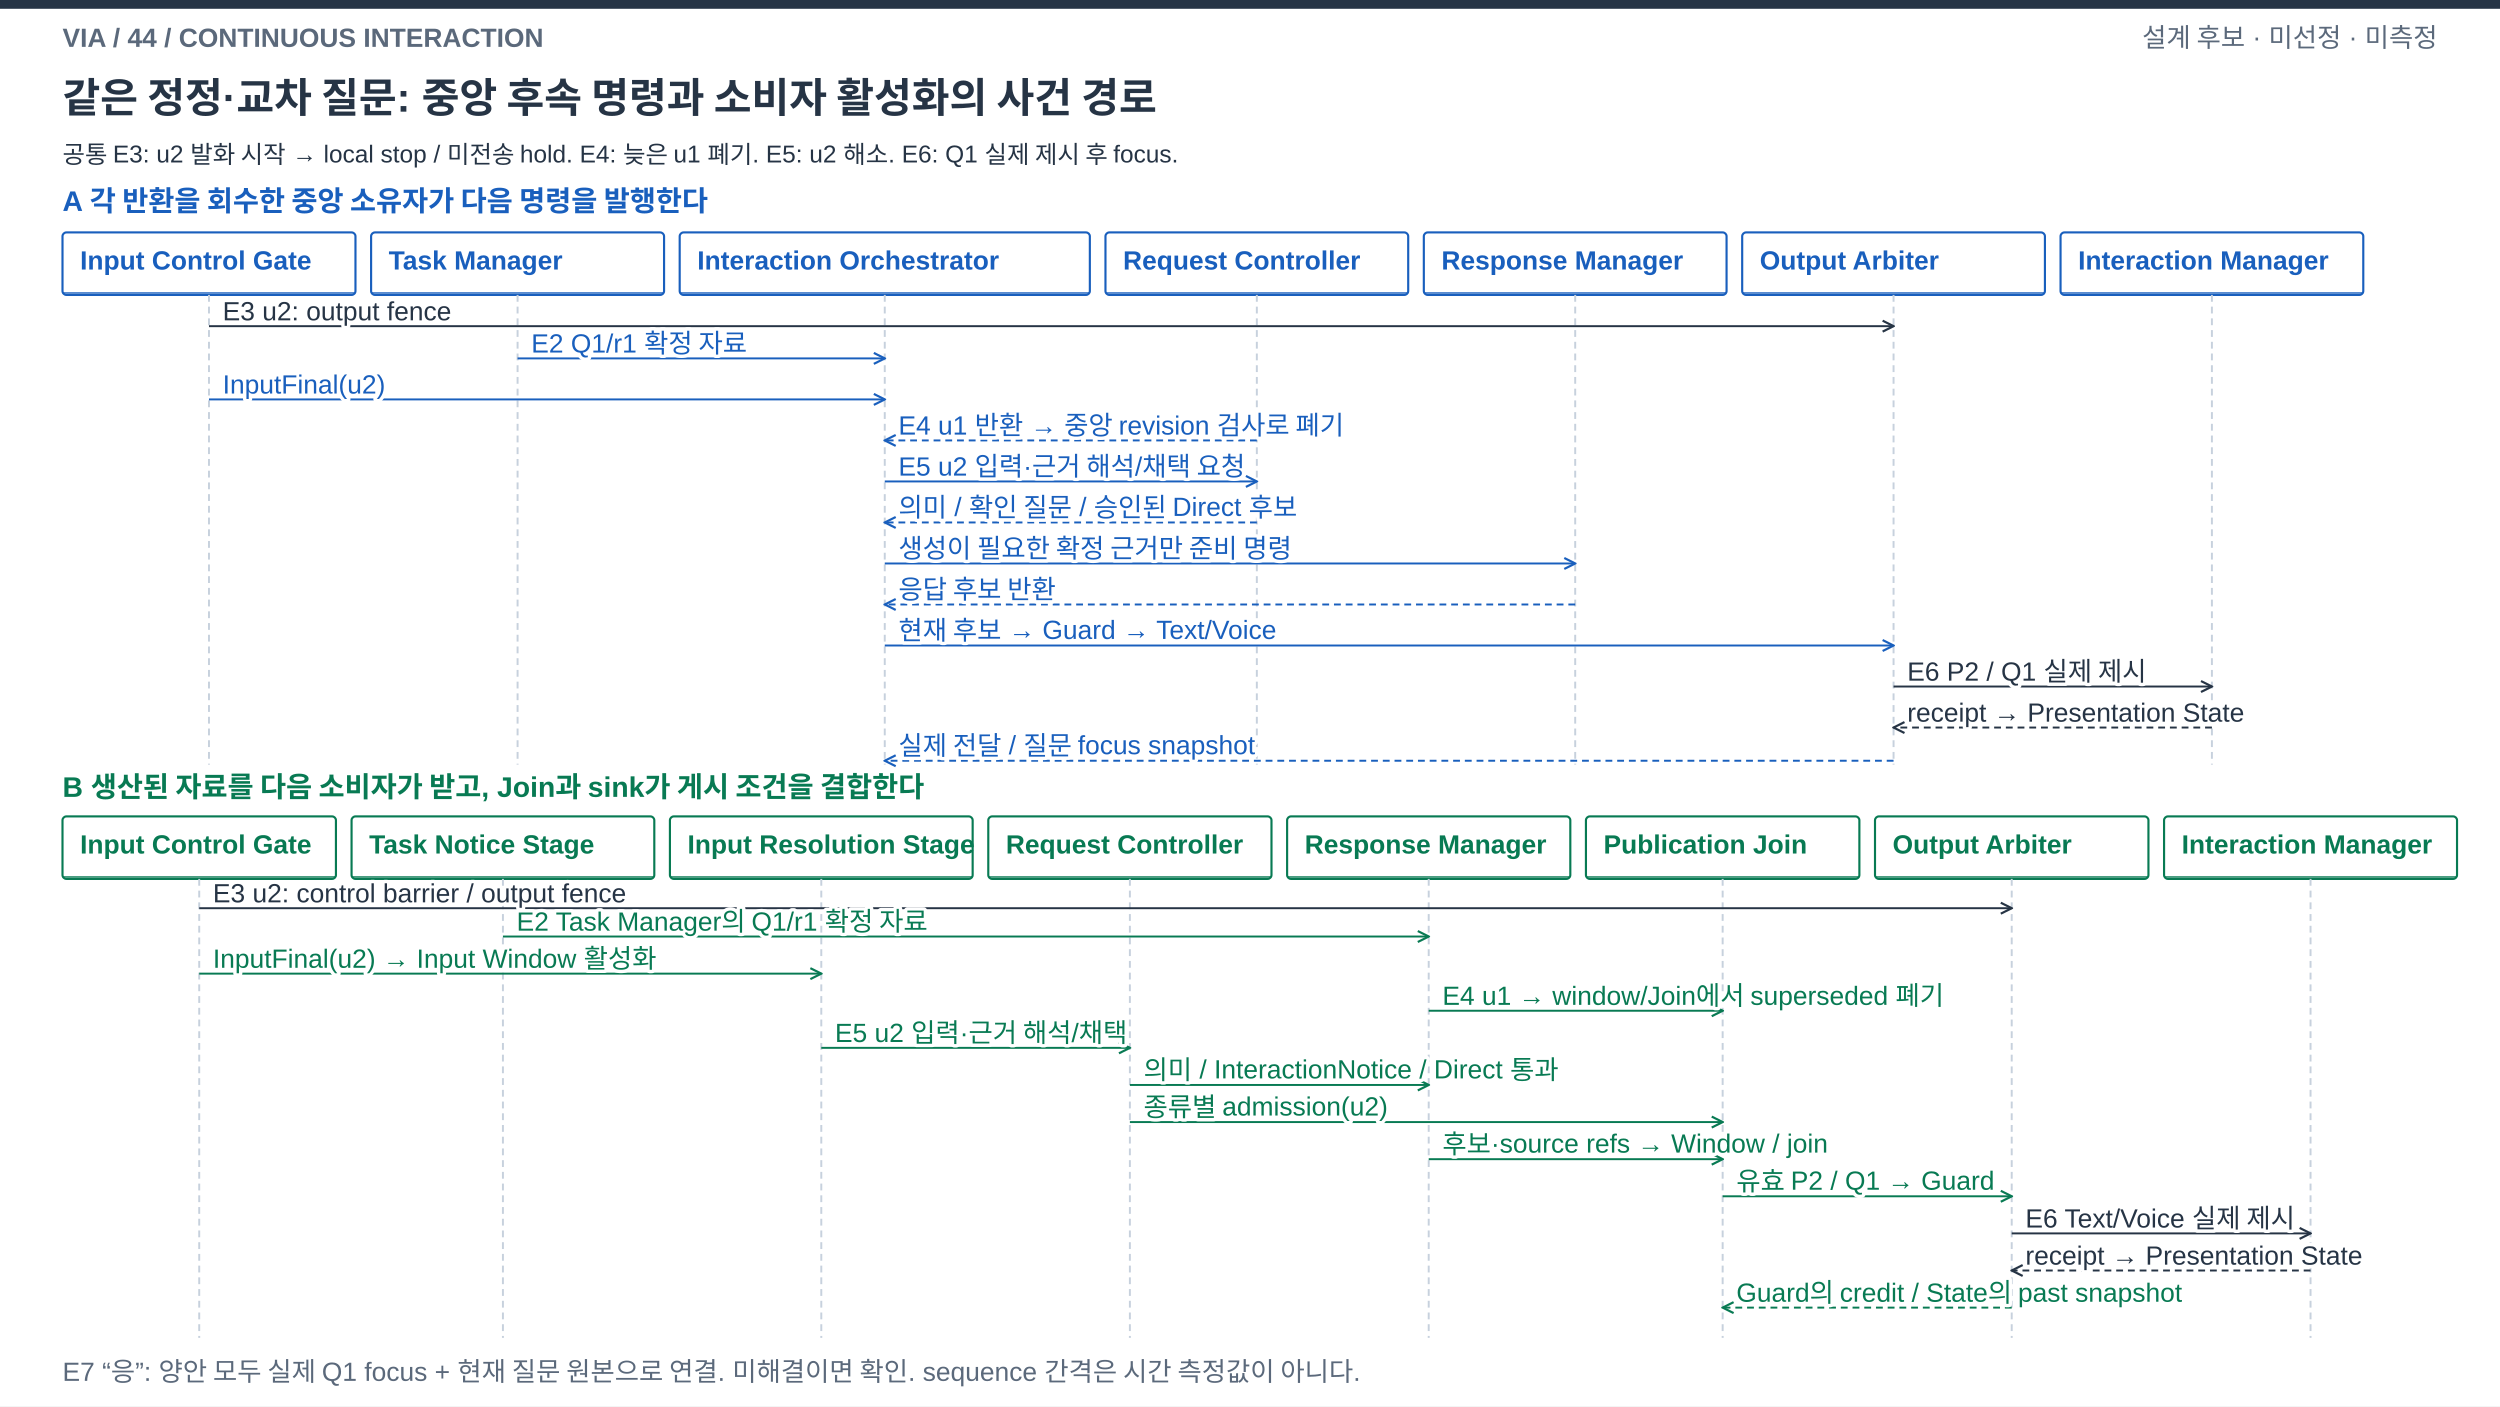
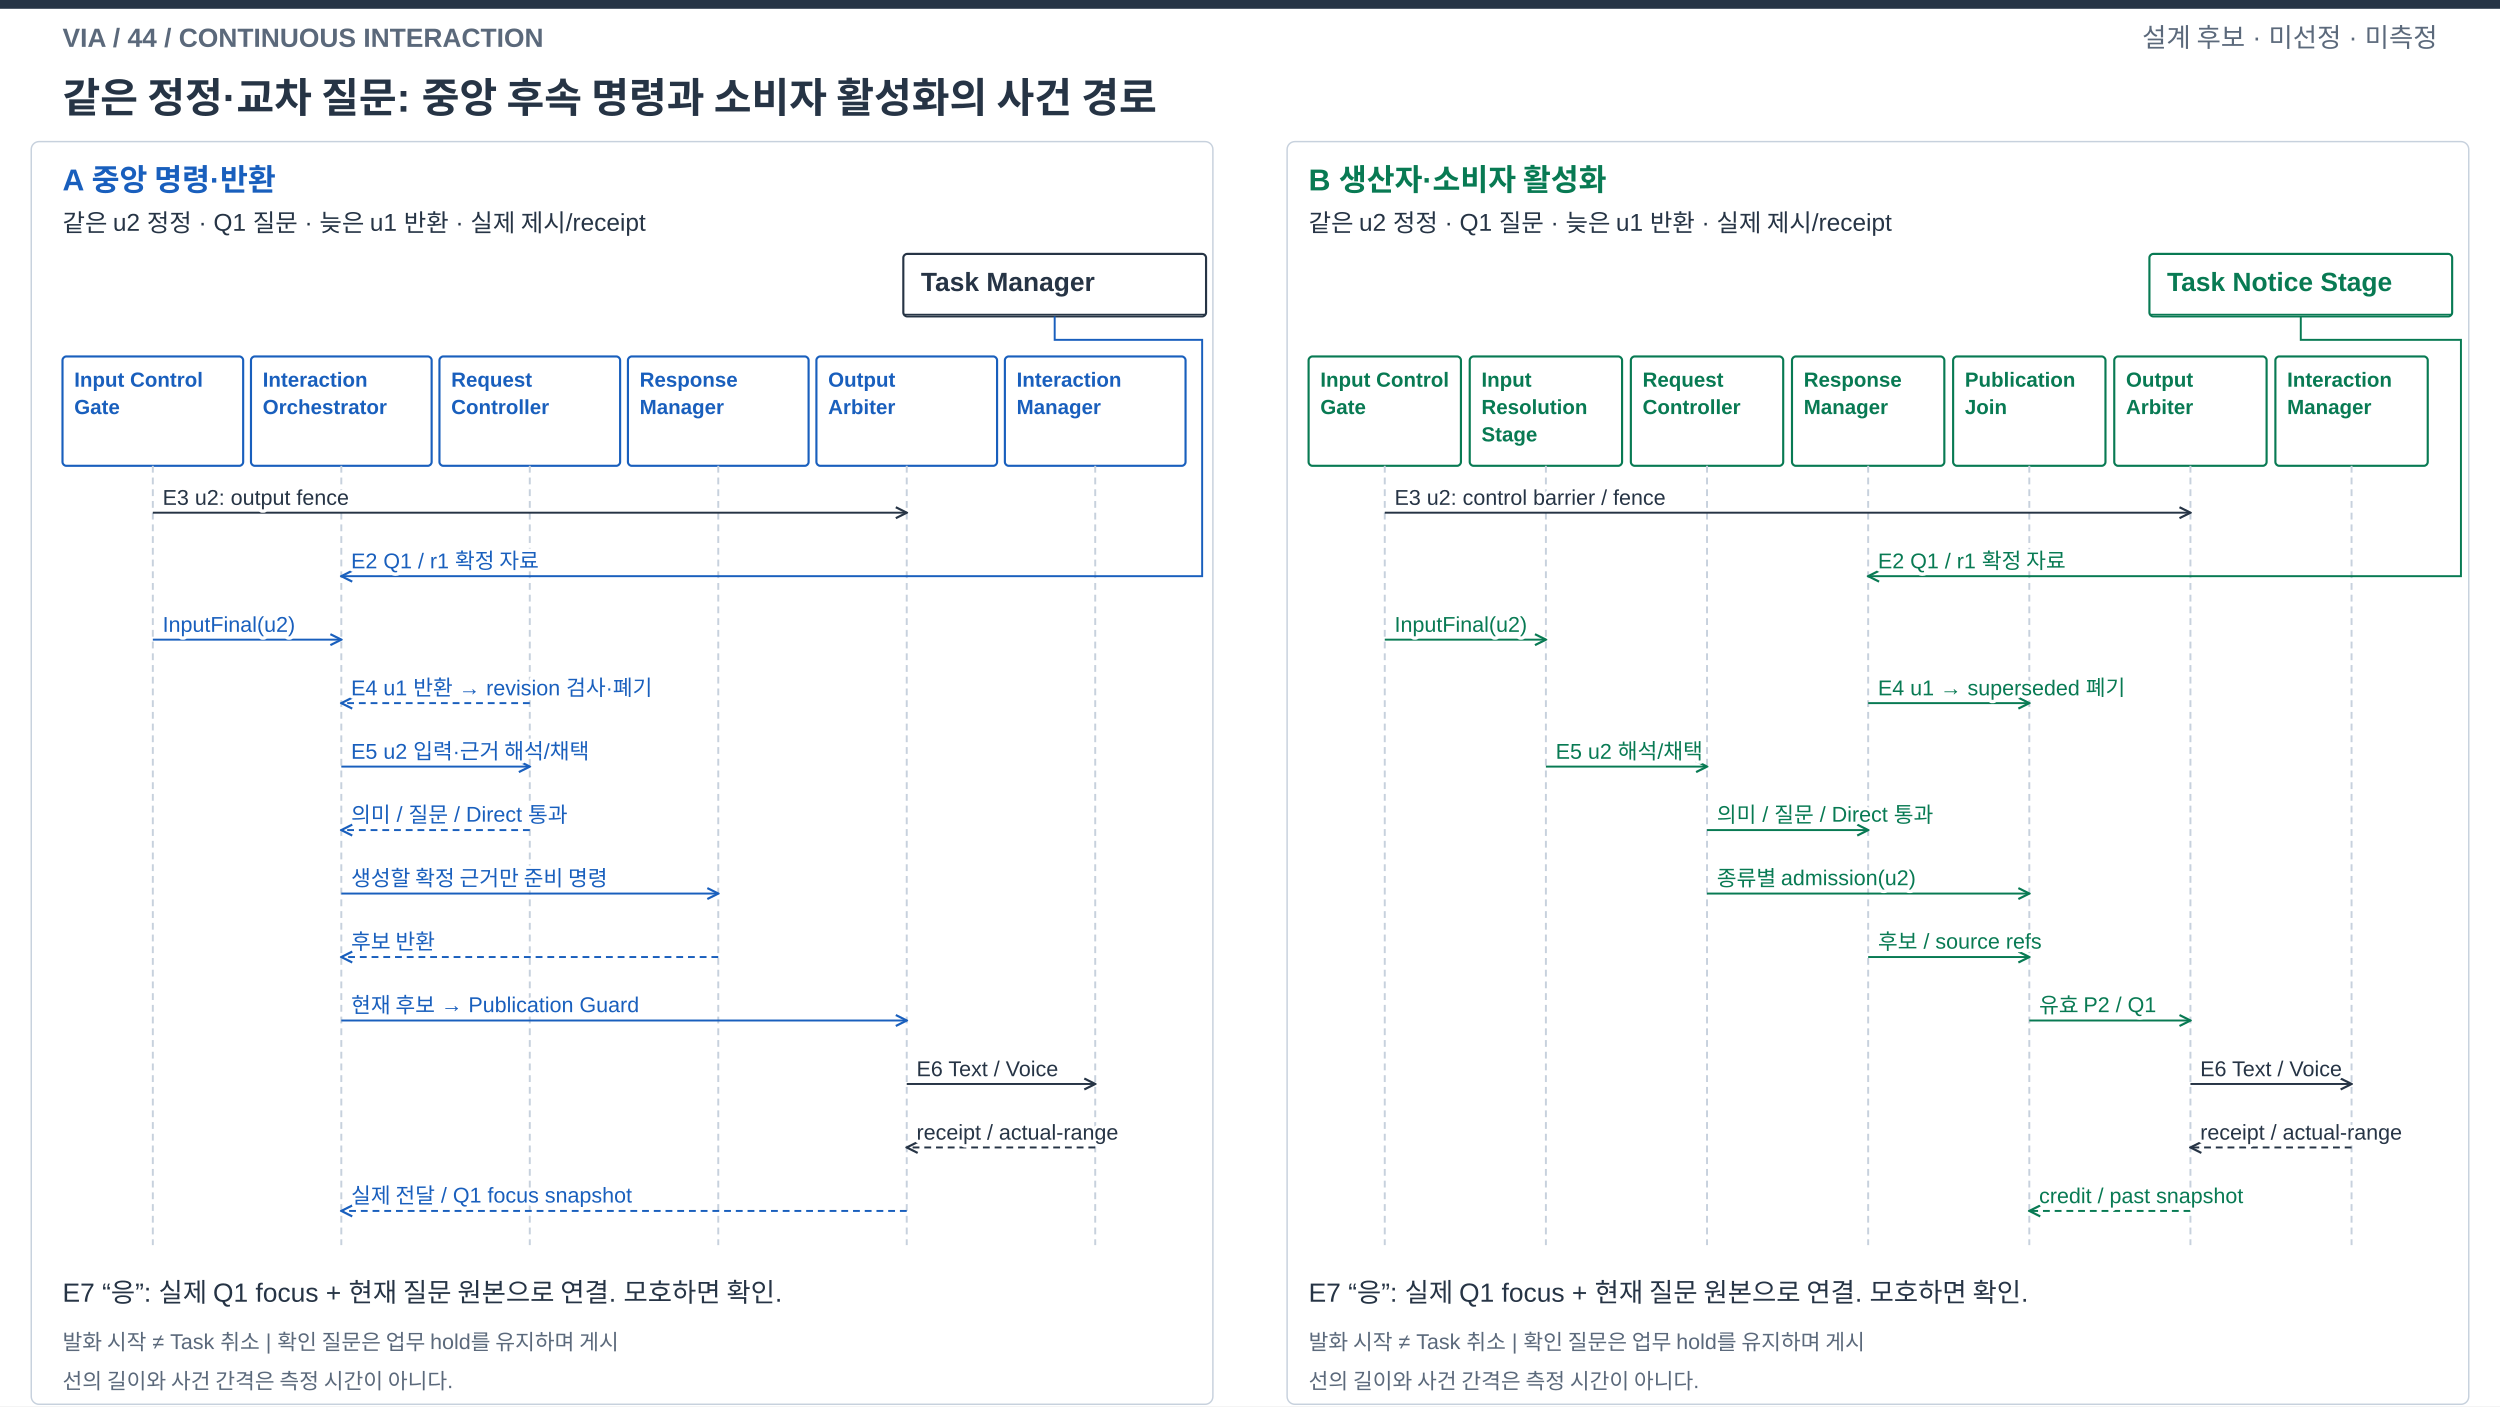
<svg xmlns="http://www.w3.org/2000/svg" width="2560" height="1440" viewBox="0 0 2560 1440" role="img" aria-labelledby="title">
  <defs>
    <marker id="a263445" viewBox="0 0 10 10" refX="9" refY="5" markerWidth="7" markerHeight="7" orient="auto-start-reverse">
      <path d="M1 1L9 5L1 9" fill="none" stroke="#263445" stroke-width="1.6" />
    </marker>
    <marker id="a195FBD" viewBox="0 0 10 10" refX="9" refY="5" markerWidth="7" markerHeight="7" orient="auto-start-reverse">
      <path d="M1 1L9 5L1 9" fill="none" stroke="#195FBD" stroke-width="1.6" />
    </marker>
    <marker id="a087A53" viewBox="0 0 10 10" refX="9" refY="5" markerWidth="7" markerHeight="7" orient="auto-start-reverse">
      <path d="M1 1L9 5L1 9" fill="none" stroke="#087A53" stroke-width="1.6" />
    </marker>
  </defs>
  <rect width="2560" height="1440" fill="white" />
  <g font-family="Arial, Apple SD Gothic Neo, Malgun Gothic, sans-serif">
    <rect id="e1" x="0" y="0" width="2560" height="9" rx="0" fill="#263445" stroke="none" stroke-width="1.5" />
-     <g id="seqAgate" data-component="true">
-       <rect x="64" y="238" width="300" height="64" rx="4" fill="white" stroke="#195FBD" stroke-width="2.2" />
-       <path d="M64 300H364" stroke="#195FBD" stroke-width="1.4" />
-       <text x="82" y="276.0" text-anchor="start" font-size="27" font-weight="700" fill="#195FBD">Input Control Gate</text>
-     </g>
-     <g id="seqAtask" data-component="true">
-       <rect x="380" y="238" width="300" height="64" rx="4" fill="white" stroke="#195FBD" stroke-width="2.2" />
-       <path d="M380 300H680" stroke="#195FBD" stroke-width="1.4" />
-       <text x="398" y="276.0" text-anchor="start" font-size="27" font-weight="700" fill="#195FBD">Task Manager</text>
-     </g>
-     <g id="seqAhub" data-component="true">
-       <rect x="696" y="238" width="420" height="64" rx="4" fill="white" stroke="#195FBD" stroke-width="2.2" />
-       <path d="M696 300H1116" stroke="#195FBD" stroke-width="1.4" />
-       <text x="714" y="276.0" text-anchor="start" font-size="27" font-weight="700" fill="#195FBD">Interaction Orchestrator</text>
-     </g>
-     <g id="seqArc" data-component="true">
-       <rect x="1132" y="238" width="310" height="64" rx="4" fill="white" stroke="#195FBD" stroke-width="2.2" />
-       <path d="M1132 300H1442" stroke="#195FBD" stroke-width="1.4" />
-       <text x="1150" y="276.0" text-anchor="start" font-size="27" font-weight="700" fill="#195FBD">Request Controller</text>
-     </g>
-     <g id="seqArm" data-component="true">
-       <rect x="1458" y="238" width="310" height="64" rx="4" fill="white" stroke="#195FBD" stroke-width="2.2" />
-       <path d="M1458 300H1768" stroke="#195FBD" stroke-width="1.4" />
-       <text x="1476" y="276.0" text-anchor="start" font-size="27" font-weight="700" fill="#195FBD">Response Manager</text>
-     </g>
-     <g id="seqAarb" data-component="true">
-       <rect x="1784" y="238" width="310" height="64" rx="4" fill="white" stroke="#195FBD" stroke-width="2.2" />
-       <path d="M1784 300H2094" stroke="#195FBD" stroke-width="1.4" />
-       <text x="1802" y="276.0" text-anchor="start" font-size="27" font-weight="700" fill="#195FBD">Output Arbiter</text>
-     </g>
-     <g id="seqAio" data-component="true">
-       <rect x="2110" y="238" width="310" height="64" rx="4" fill="white" stroke="#195FBD" stroke-width="2.2" />
-       <path d="M2110 300H2420" stroke="#195FBD" stroke-width="1.4" />
-       <text x="2128" y="276.0" text-anchor="start" font-size="27" font-weight="700" fill="#195FBD">Interaction Manager</text>
-     </g>
-     <g id="seqBgate" data-component="true">
-       <rect x="64" y="836" width="280" height="64" rx="4" fill="white" stroke="#087A53" stroke-width="2.2" />
-       <path d="M64 898H344" stroke="#087A53" stroke-width="1.4" />
-       <text x="82" y="874.0" text-anchor="start" font-size="27" font-weight="700" fill="#087A53">Input Control Gate</text>
-     </g>
-     <g id="seqBnotice" data-component="true">
-       <rect x="360" y="836" width="310" height="64" rx="4" fill="white" stroke="#087A53" stroke-width="2.2" />
-       <path d="M360 898H670" stroke="#087A53" stroke-width="1.4" />
-       <text x="378" y="874.0" text-anchor="start" font-size="27" font-weight="700" fill="#087A53">Task Notice Stage</text>
-     </g>
-     <g id="seqBinput" data-component="true">
-       <rect x="686" y="836" width="310" height="64" rx="4" fill="white" stroke="#087A53" stroke-width="2.2" />
-       <path d="M686 898H996" stroke="#087A53" stroke-width="1.4" />
-       <text x="704" y="874.0" text-anchor="start" font-size="27" font-weight="700" fill="#087A53">Input Resolution Stage</text>
-     </g>
-     <g id="seqBrc" data-component="true">
-       <rect x="1012" y="836" width="290" height="64" rx="4" fill="white" stroke="#087A53" stroke-width="2.2" />
-       <path d="M1012 898H1302" stroke="#087A53" stroke-width="1.4" />
-       <text x="1030" y="874.0" text-anchor="start" font-size="27" font-weight="700" fill="#087A53">Request Controller</text>
-     </g>
-     <g id="seqBrm" data-component="true">
-       <rect x="1318" y="836" width="290" height="64" rx="4" fill="white" stroke="#087A53" stroke-width="2.2" />
-       <path d="M1318 898H1608" stroke="#087A53" stroke-width="1.4" />
-       <text x="1336" y="874.0" text-anchor="start" font-size="27" font-weight="700" fill="#087A53">Response Manager</text>
-     </g>
-     <g id="seqBjoin" data-component="true">
-       <rect x="1624" y="836" width="280" height="64" rx="4" fill="white" stroke="#087A53" stroke-width="2.2" />
-       <path d="M1624 898H1904" stroke="#087A53" stroke-width="1.4" />
-       <text x="1642" y="874.0" text-anchor="start" font-size="27" font-weight="700" fill="#087A53">Publication Join</text>
-     </g>
-     <g id="seqBarb" data-component="true">
-       <rect x="1920" y="836" width="280" height="64" rx="4" fill="white" stroke="#087A53" stroke-width="2.2" />
-       <path d="M1920 898H2200" stroke="#087A53" stroke-width="1.4" />
-       <text x="1938" y="874.0" text-anchor="start" font-size="27" font-weight="700" fill="#087A53">Output Arbiter</text>
-     </g>
-     <g id="seqBio" data-component="true">
-       <rect x="2216" y="836" width="300" height="64" rx="4" fill="white" stroke="#087A53" stroke-width="2.2" />
-       <path d="M2216 898H2516" stroke="#087A53" stroke-width="1.4" />
-       <text x="2234" y="874.0" text-anchor="start" font-size="27" font-weight="700" fill="#087A53">Interaction Manager</text>
-     </g>
-     <polyline id="e8" points="214.0,302 214.0,783" fill="none" stroke="#C7D1DD" stroke-width="2" stroke-dasharray="7 5" />
-     <polyline id="e10" points="530.0,302 530.0,783" fill="none" stroke="#C7D1DD" stroke-width="2" stroke-dasharray="7 5" />
-     <polyline id="e12" points="906.0,302 906.0,783" fill="none" stroke="#C7D1DD" stroke-width="2" stroke-dasharray="7 5" />
-     <polyline id="e14" points="1287.0,302 1287.0,783" fill="none" stroke="#C7D1DD" stroke-width="2" stroke-dasharray="7 5" />
-     <polyline id="e16" points="1613.0,302 1613.0,783" fill="none" stroke="#C7D1DD" stroke-width="2" stroke-dasharray="7 5" />
-     <polyline id="e18" points="1939.0,302 1939.0,783" fill="none" stroke="#C7D1DD" stroke-width="2" stroke-dasharray="7 5" />
-     <polyline id="e20" points="2265.0,302 2265.0,783" fill="none" stroke="#C7D1DD" stroke-width="2" stroke-dasharray="7 5" />
-     <polyline id="e21" points="214.0,334 1939.0,334" fill="none" stroke="#263445" stroke-width="2" marker-end="url(#a263445)" />
-     <polyline id="e23" points="530.0,367 906.0,367" fill="none" stroke="#195FBD" stroke-width="2" marker-end="url(#a195FBD)" />
-     <polyline id="e25" points="214.0,409 906.0,409" fill="none" stroke="#195FBD" stroke-width="2" marker-end="url(#a195FBD)" />
-     <polyline id="e27" points="1287.0,451 906.0,451" fill="none" stroke="#195FBD" stroke-width="2" stroke-dasharray="7 5" marker-end="url(#a195FBD)" />
-     <polyline id="e29" points="906.0,493 1287.0,493" fill="none" stroke="#195FBD" stroke-width="2" marker-end="url(#a195FBD)" />
-     <polyline id="e31" points="1287.0,535 906.0,535" fill="none" stroke="#195FBD" stroke-width="2" stroke-dasharray="7 5" marker-end="url(#a195FBD)" />
-     <polyline id="e33" points="906.0,577 1613.0,577" fill="none" stroke="#195FBD" stroke-width="2" marker-end="url(#a195FBD)" />
-     <polyline id="e35" points="1613.0,619 906.0,619" fill="none" stroke="#195FBD" stroke-width="2" stroke-dasharray="7 5" marker-end="url(#a195FBD)" />
-     <polyline id="e37" points="906.0,661 1939.0,661" fill="none" stroke="#195FBD" stroke-width="2" marker-end="url(#a195FBD)" />
-     <polyline id="e39" points="1939.0,703 2265.0,703" fill="none" stroke="#263445" stroke-width="2" marker-end="url(#a263445)" />
-     <polyline id="e41" points="2265.0,745 1939.0,745" fill="none" stroke="#263445" stroke-width="2" stroke-dasharray="7 5" marker-end="url(#a263445)" />
-     <polyline id="e43" points="1939.0,779 906.0,779" fill="none" stroke="#195FBD" stroke-width="2" stroke-dasharray="7 5" marker-end="url(#a195FBD)" />
-     <polyline id="e47" points="204.0,900 204.0,1370" fill="none" stroke="#C7D1DD" stroke-width="2" stroke-dasharray="7 5" />
-     <polyline id="e49" points="515.0,900 515.0,1370" fill="none" stroke="#C7D1DD" stroke-width="2" stroke-dasharray="7 5" />
-     <polyline id="e51" points="841.0,900 841.0,1370" fill="none" stroke="#C7D1DD" stroke-width="2" stroke-dasharray="7 5" />
-     <polyline id="e53" points="1157.0,900 1157.0,1370" fill="none" stroke="#C7D1DD" stroke-width="2" stroke-dasharray="7 5" />
-     <polyline id="e55" points="1463.0,900 1463.0,1370" fill="none" stroke="#C7D1DD" stroke-width="2" stroke-dasharray="7 5" />
-     <polyline id="e57" points="1764.0,900 1764.0,1370" fill="none" stroke="#C7D1DD" stroke-width="2" stroke-dasharray="7 5" />
-     <polyline id="e59" points="2060.0,900 2060.0,1370" fill="none" stroke="#C7D1DD" stroke-width="2" stroke-dasharray="7 5" />
-     <polyline id="e61" points="2366.0,900 2366.0,1370" fill="none" stroke="#C7D1DD" stroke-width="2" stroke-dasharray="7 5" />
-     <polyline id="e62" points="204.0,930 2060.0,930" fill="none" stroke="#263445" stroke-width="2" marker-end="url(#a263445)" />
-     <polyline id="e64" points="515.0,959 1463.0,959" fill="none" stroke="#087A53" stroke-width="2" marker-end="url(#a087A53)" />
-     <polyline id="e66" points="204.0,997 841.0,997" fill="none" stroke="#087A53" stroke-width="2" marker-end="url(#a087A53)" />
-     <polyline id="e68" points="1463.0,1035 1764.0,1035" fill="none" stroke="#087A53" stroke-width="2" marker-end="url(#a087A53)" />
-     <polyline id="e70" points="841.0,1073 1157.0,1073" fill="none" stroke="#087A53" stroke-width="2" marker-end="url(#a087A53)" />
-     <polyline id="e72" points="1157.0,1111 1463.0,1111" fill="none" stroke="#087A53" stroke-width="2" marker-end="url(#a087A53)" />
-     <polyline id="e74" points="1157.0,1149 1764.0,1149" fill="none" stroke="#087A53" stroke-width="2" marker-end="url(#a087A53)" />
-     <polyline id="e76" points="1463.0,1187 1764.0,1187" fill="none" stroke="#087A53" stroke-width="2" marker-end="url(#a087A53)" />
-     <polyline id="e78" points="1764.0,1225 2060.0,1225" fill="none" stroke="#087A53" stroke-width="2" marker-end="url(#a087A53)" />
-     <polyline id="e80" points="2060.0,1263 2366.0,1263" fill="none" stroke="#263445" stroke-width="2" marker-end="url(#a263445)" />
-     <polyline id="e82" points="2366.0,1301 2060.0,1301" fill="none" stroke="#263445" stroke-width="2" stroke-dasharray="7 5" marker-end="url(#a263445)" />
-     <polyline id="e84" points="2060.0,1339 1764.0,1339" fill="none" stroke="#087A53" stroke-width="2" stroke-dasharray="7 5" marker-end="url(#a087A53)" />
+     <rect id="e5" x="32" y="145" width="1210" height="1293" rx="8" fill="white" stroke="#C7D1DD" stroke-width="1.5" />
+     <rect id="e8" x="1318" y="145" width="1210" height="1293" rx="8" fill="white" stroke="#C7D1DD" stroke-width="1.5" />
+     <g id="Aqsource" data-component="true">
+       <rect x="925" y="260" width="310" height="64" rx="4" fill="white" stroke="#263445" stroke-width="2.2" />
+       <path d="M925 322H1235" stroke="#263445" stroke-width="1.4" />
+       <text x="943" y="298.0" text-anchor="start" font-size="27" font-weight="700" fill="#263445">Task Manager</text>
+     </g>
+     <g id="Bqsource" data-component="true">
+       <rect x="2201" y="260" width="310" height="64" rx="4" fill="white" stroke="#087A53" stroke-width="2.2" />
+       <path d="M2201 322H2511" stroke="#087A53" stroke-width="1.4" />
+       <text x="2219" y="298.0" text-anchor="start" font-size="27" font-weight="700" fill="#087A53">Task Notice Stage</text>
+     </g>
+     <g id="Agate" data-component="true">
+       <rect x="64" y="365" width="185" height="112" rx="4" fill="white" stroke="#195FBD" stroke-width="2.2" />
+       <text x="76" y="396" font-size="21" font-weight="700" fill="#195FBD">Input Control</text>
+       <text x="76" y="424" font-size="21" font-weight="700" fill="#195FBD">Gate</text>
+     </g>
+     <g id="Ahub" data-component="true">
+       <rect x="257" y="365" width="185" height="112" rx="4" fill="white" stroke="#195FBD" stroke-width="2.2" />
+       <text x="269" y="396" font-size="21" font-weight="700" fill="#195FBD">Interaction</text>
+       <text x="269" y="424" font-size="21" font-weight="700" fill="#195FBD">Orchestrator</text>
+     </g>
+     <g id="Arc" data-component="true">
+       <rect x="450" y="365" width="185" height="112" rx="4" fill="white" stroke="#195FBD" stroke-width="2.2" />
+       <text x="462" y="396" font-size="21" font-weight="700" fill="#195FBD">Request</text>
+       <text x="462" y="424" font-size="21" font-weight="700" fill="#195FBD">Controller</text>
+     </g>
+     <g id="Arm" data-component="true">
+       <rect x="643" y="365" width="185" height="112" rx="4" fill="white" stroke="#195FBD" stroke-width="2.2" />
+       <text x="655" y="396" font-size="21" font-weight="700" fill="#195FBD">Response</text>
+       <text x="655" y="424" font-size="21" font-weight="700" fill="#195FBD">Manager</text>
+     </g>
+     <g id="Aarb" data-component="true">
+       <rect x="836" y="365" width="185" height="112" rx="4" fill="white" stroke="#195FBD" stroke-width="2.2" />
+       <text x="848" y="396" font-size="21" font-weight="700" fill="#195FBD">Output</text>
+       <text x="848" y="424" font-size="21" font-weight="700" fill="#195FBD">Arbiter</text>
+     </g>
+     <g id="Aio" data-component="true">
+       <rect x="1029" y="365" width="185" height="112" rx="4" fill="white" stroke="#195FBD" stroke-width="2.2" />
+       <text x="1041" y="396" font-size="21" font-weight="700" fill="#195FBD">Interaction</text>
+       <text x="1041" y="424" font-size="21" font-weight="700" fill="#195FBD">Manager</text>
+     </g>
+     <g id="Bgate" data-component="true">
+       <rect x="1340" y="365" width="156" height="112" rx="4" fill="white" stroke="#087A53" stroke-width="2.2" />
+       <text x="1352" y="396" font-size="21" font-weight="700" fill="#087A53">Input Control</text>
+       <text x="1352" y="424" font-size="21" font-weight="700" fill="#087A53">Gate</text>
+     </g>
+     <g id="Binput" data-component="true">
+       <rect x="1505" y="365" width="156" height="112" rx="4" fill="white" stroke="#087A53" stroke-width="2.2" />
+       <text x="1517" y="396" font-size="21" font-weight="700" fill="#087A53">Input</text>
+       <text x="1517" y="424" font-size="21" font-weight="700" fill="#087A53">Resolution</text>
+       <text x="1517" y="452" font-size="21" font-weight="700" fill="#087A53">Stage</text>
+     </g>
+     <g id="Brc" data-component="true">
+       <rect x="1670" y="365" width="156" height="112" rx="4" fill="white" stroke="#087A53" stroke-width="2.2" />
+       <text x="1682" y="396" font-size="21" font-weight="700" fill="#087A53">Request</text>
+       <text x="1682" y="424" font-size="21" font-weight="700" fill="#087A53">Controller</text>
+     </g>
+     <g id="Brm" data-component="true">
+       <rect x="1835" y="365" width="156" height="112" rx="4" fill="white" stroke="#087A53" stroke-width="2.2" />
+       <text x="1847" y="396" font-size="21" font-weight="700" fill="#087A53">Response</text>
+       <text x="1847" y="424" font-size="21" font-weight="700" fill="#087A53">Manager</text>
+     </g>
+     <g id="Bjoin" data-component="true">
+       <rect x="2000" y="365" width="156" height="112" rx="4" fill="white" stroke="#087A53" stroke-width="2.2" />
+       <text x="2012" y="396" font-size="21" font-weight="700" fill="#087A53">Publication</text>
+       <text x="2012" y="424" font-size="21" font-weight="700" fill="#087A53">Join</text>
+     </g>
+     <g id="Barb" data-component="true">
+       <rect x="2165" y="365" width="156" height="112" rx="4" fill="white" stroke="#087A53" stroke-width="2.2" />
+       <text x="2177" y="396" font-size="21" font-weight="700" fill="#087A53">Output</text>
+       <text x="2177" y="424" font-size="21" font-weight="700" fill="#087A53">Arbiter</text>
+     </g>
+     <g id="Bio" data-component="true">
+       <rect x="2330" y="365" width="156" height="112" rx="4" fill="white" stroke="#087A53" stroke-width="2.2" />
+       <text x="2342" y="396" font-size="21" font-weight="700" fill="#087A53">Interaction</text>
+       <text x="2342" y="424" font-size="21" font-weight="700" fill="#087A53">Manager</text>
+     </g>
+     <polyline id="e14" points="156.5,477 156.5,1275" fill="none" stroke="#C7D1DD" stroke-width="2" stroke-dasharray="7 5" />
+     <polyline id="e16" points="349.5,477 349.5,1275" fill="none" stroke="#C7D1DD" stroke-width="2" stroke-dasharray="7 5" />
+     <polyline id="e18" points="542.5,477 542.5,1275" fill="none" stroke="#C7D1DD" stroke-width="2" stroke-dasharray="7 5" />
+     <polyline id="e20" points="735.5,477 735.5,1275" fill="none" stroke="#C7D1DD" stroke-width="2" stroke-dasharray="7 5" />
+     <polyline id="e22" points="928.5,477 928.5,1275" fill="none" stroke="#C7D1DD" stroke-width="2" stroke-dasharray="7 5" />
+     <polyline id="e24" points="1121.5,477 1121.5,1275" fill="none" stroke="#C7D1DD" stroke-width="2" stroke-dasharray="7 5" />
+     <polyline id="e26" points="1418.0,477 1418.0,1275" fill="none" stroke="#C7D1DD" stroke-width="2" stroke-dasharray="7 5" />
+     <polyline id="e28" points="1583.0,477 1583.0,1275" fill="none" stroke="#C7D1DD" stroke-width="2" stroke-dasharray="7 5" />
+     <polyline id="e30" points="1748.0,477 1748.0,1275" fill="none" stroke="#C7D1DD" stroke-width="2" stroke-dasharray="7 5" />
+     <polyline id="e32" points="1913.0,477 1913.0,1275" fill="none" stroke="#C7D1DD" stroke-width="2" stroke-dasharray="7 5" />
+     <polyline id="e34" points="2078.0,477 2078.0,1275" fill="none" stroke="#C7D1DD" stroke-width="2" stroke-dasharray="7 5" />
+     <polyline id="e36" points="2243.0,477 2243.0,1275" fill="none" stroke="#C7D1DD" stroke-width="2" stroke-dasharray="7 5" />
+     <polyline id="e38" points="2408.0,477 2408.0,1275" fill="none" stroke="#C7D1DD" stroke-width="2" stroke-dasharray="7 5" />
+     <polyline id="e39" points="156.5,525 928.5,525" fill="none" stroke="#263445" stroke-width="2" marker-end="url(#a263445)" />
+     <polyline id="e41" points="1080,324 1080,348 1231,348 1231,590 349.5,590" fill="none" stroke="#195FBD" stroke-width="2" marker-end="url(#a195FBD)" />
+     <polyline id="e43" points="156.5,655 349.5,655" fill="none" stroke="#195FBD" stroke-width="2" marker-end="url(#a195FBD)" />
+     <polyline id="e45" points="542.5,720 349.5,720" fill="none" stroke="#195FBD" stroke-width="2" stroke-dasharray="7 5" marker-end="url(#a195FBD)" />
+     <polyline id="e47" points="349.5,785 542.5,785" fill="none" stroke="#195FBD" stroke-width="2" marker-end="url(#a195FBD)" />
+     <polyline id="e49" points="542.5,850 349.5,850" fill="none" stroke="#195FBD" stroke-width="2" stroke-dasharray="7 5" marker-end="url(#a195FBD)" />
+     <polyline id="e51" points="349.5,915 735.5,915" fill="none" stroke="#195FBD" stroke-width="2" marker-end="url(#a195FBD)" />
+     <polyline id="e53" points="735.5,980 349.5,980" fill="none" stroke="#195FBD" stroke-width="2" stroke-dasharray="7 5" marker-end="url(#a195FBD)" />
+     <polyline id="e55" points="349.5,1045 928.5,1045" fill="none" stroke="#195FBD" stroke-width="2" marker-end="url(#a195FBD)" />
+     <polyline id="e57" points="928.5,1110 1121.5,1110" fill="none" stroke="#263445" stroke-width="2" marker-end="url(#a263445)" />
+     <polyline id="e59" points="1121.5,1175 928.5,1175" fill="none" stroke="#263445" stroke-width="2" stroke-dasharray="7 5" marker-end="url(#a263445)" />
+     <polyline id="e61" points="928.5,1240 349.5,1240" fill="none" stroke="#195FBD" stroke-width="2" stroke-dasharray="7 5" marker-end="url(#a195FBD)" />
+     <polyline id="e63" points="1418.0,525 2243.0,525" fill="none" stroke="#263445" stroke-width="2" marker-end="url(#a263445)" />
+     <polyline id="e65" points="2356,324 2356,348 2520,348 2520,590 1913.0,590" fill="none" stroke="#087A53" stroke-width="2" marker-end="url(#a087A53)" />
+     <polyline id="e67" points="1418.0,655 1583.0,655" fill="none" stroke="#087A53" stroke-width="2" marker-end="url(#a087A53)" />
+     <polyline id="e69" points="1913.0,720 2078.0,720" fill="none" stroke="#087A53" stroke-width="2" marker-end="url(#a087A53)" />
+     <polyline id="e71" points="1583.0,785 1748.0,785" fill="none" stroke="#087A53" stroke-width="2" marker-end="url(#a087A53)" />
+     <polyline id="e73" points="1748.0,850 1913.0,850" fill="none" stroke="#087A53" stroke-width="2" marker-end="url(#a087A53)" />
+     <polyline id="e75" points="1748.0,915 2078.0,915" fill="none" stroke="#087A53" stroke-width="2" marker-end="url(#a087A53)" />
+     <polyline id="e77" points="1913.0,980 2078.0,980" fill="none" stroke="#087A53" stroke-width="2" marker-end="url(#a087A53)" />
+     <polyline id="e79" points="2078.0,1045 2243.0,1045" fill="none" stroke="#087A53" stroke-width="2" marker-end="url(#a087A53)" />
+     <polyline id="e81" points="2243.0,1110 2408.0,1110" fill="none" stroke="#263445" stroke-width="2" marker-end="url(#a263445)" />
+     <polyline id="e83" points="2408.0,1175 2243.0,1175" fill="none" stroke="#263445" stroke-width="2" stroke-dasharray="7 5" marker-end="url(#a263445)" />
+     <polyline id="e85" points="2243.0,1240 2078.0,1240" fill="none" stroke="#087A53" stroke-width="2" stroke-dasharray="7 5" marker-end="url(#a087A53)" />
    <g id="e2">
      <text x="64" y="48.0" text-anchor="start" font-size="27" font-weight="700" fill="#5B697B">VIA / 44 / CONTINUOUS INTERACTION</text>
    </g>
    <g id="e3">
      <text x="2496" y="48.0" text-anchor="end" font-size="27" font-weight="400" fill="#5B697B">설계 후보 · 미선정 · 미측정</text>
    </g>
    <g id="e4">
      <text x="64" y="115.0" text-anchor="start" font-size="42" font-weight="700" fill="#263445">같은 정정·교차 질문: 중앙 후속 명령과 소비자 활성화의 사건 경로</text>
    </g>
-     <g id="e5">
-       <text x="64" y="167.0" text-anchor="start" font-size="25" font-weight="400" fill="#263445">공통 E3: u2 발화 시작 → local stop / 미전송 hold. E4: 늦은 u1 폐기. E5: u2 해소. E6: Q1 실제 제시 후 focus.</text>
-     </g>
    <g id="e6">
-       <text x="64" y="216.0" text-anchor="start" font-size="29" font-weight="700" fill="#195FBD">A  각 반환을 회수한 중앙 소유자가 다음 명령을 발행한다</text>
-     </g>
-     <g id="e22" paint-order="stroke" stroke="white" stroke-width="7" stroke-linejoin="round">
-       <text x="228.0" y="328.0" text-anchor="start" font-size="27" font-weight="400" fill="#263445">E3 u2: output fence</text>
-     </g>
-     <g id="e24" paint-order="stroke" stroke="white" stroke-width="7" stroke-linejoin="round">
-       <text x="544.0" y="361.0" text-anchor="start" font-size="27" font-weight="400" fill="#195FBD">E2 Q1/r1 확정 자료</text>
-     </g>
-     <g id="e26" paint-order="stroke" stroke="white" stroke-width="7" stroke-linejoin="round">
-       <text x="228.0" y="403.0" text-anchor="start" font-size="27" font-weight="400" fill="#195FBD">InputFinal(u2)</text>
-     </g>
-     <g id="e28" paint-order="stroke" stroke="white" stroke-width="7" stroke-linejoin="round">
-       <text x="920.0" y="445.0" text-anchor="start" font-size="27" font-weight="400" fill="#195FBD">E4 u1 반환 → 중앙 revision 검사로 폐기</text>
-     </g>
-     <g id="e30" paint-order="stroke" stroke="white" stroke-width="7" stroke-linejoin="round">
-       <text x="920.0" y="487.0" text-anchor="start" font-size="27" font-weight="400" fill="#195FBD">E5 u2 입력·근거 해석/채택 요청</text>
-     </g>
-     <g id="e32" paint-order="stroke" stroke="white" stroke-width="7" stroke-linejoin="round">
-       <text x="920.0" y="529.0" text-anchor="start" font-size="27" font-weight="400" fill="#195FBD">의미 / 확인 질문 / 승인된 Direct 후보</text>
-     </g>
-     <g id="e34" paint-order="stroke" stroke="white" stroke-width="7" stroke-linejoin="round">
-       <text x="920.0" y="571.0" text-anchor="start" font-size="27" font-weight="400" fill="#195FBD">생성이 필요한 확정 근거만 준비 명령</text>
-     </g>
-     <g id="e36" paint-order="stroke" stroke="white" stroke-width="7" stroke-linejoin="round">
-       <text x="920.0" y="613.0" text-anchor="start" font-size="27" font-weight="400" fill="#195FBD">응답 후보 반환</text>
-     </g>
-     <g id="e38" paint-order="stroke" stroke="white" stroke-width="7" stroke-linejoin="round">
-       <text x="920.0" y="655.0" text-anchor="start" font-size="27" font-weight="400" fill="#195FBD">현재 후보 → Guard → Text/Voice</text>
+       <text x="64" y="195.0" text-anchor="start" font-size="31" font-weight="700" fill="#195FBD">A  중앙 명령·반환</text>
+     </g>
+     <g id="e7">
+       <text x="64" y="237.0" text-anchor="start" font-size="25" font-weight="400" fill="#263445">같은 u2 정정 · Q1 질문 · 늦은 u1 반환 · 실제 제시/receipt</text>
+     </g>
+     <g id="e9">
+       <text x="1340" y="195.0" text-anchor="start" font-size="31" font-weight="700" fill="#087A53">B  생산자·소비자 활성화</text>
+     </g>
+     <g id="e10">
+       <text x="1340" y="237.0" text-anchor="start" font-size="25" font-weight="400" fill="#263445">같은 u2 정정 · Q1 질문 · 늦은 u1 반환 · 실제 제시/receipt</text>
    </g>
    <g id="e40" paint-order="stroke" stroke="white" stroke-width="7" stroke-linejoin="round">
-       <text x="1953.0" y="697.0" text-anchor="start" font-size="27" font-weight="400" fill="#263445">E6 P2 / Q1 실제 제시</text>
+       <text x="166.5" y="517.0" text-anchor="start" font-size="22" font-weight="400" fill="#263445">E3 u2: output fence</text>
    </g>
    <g id="e42" paint-order="stroke" stroke="white" stroke-width="7" stroke-linejoin="round">
-       <text x="1953.0" y="739.0" text-anchor="start" font-size="27" font-weight="400" fill="#263445">receipt → Presentation State</text>
+       <text x="359.5" y="582.0" text-anchor="start" font-size="22" font-weight="400" fill="#195FBD">E2 Q1 / r1 확정 자료</text>
    </g>
    <g id="e44" paint-order="stroke" stroke="white" stroke-width="7" stroke-linejoin="round">
-       <text x="920.0" y="773.0" text-anchor="start" font-size="27" font-weight="400" fill="#195FBD">실제 전달 / 질문 focus snapshot</text>
-     </g>
-     <g id="e45">
-       <text x="64" y="816.0" text-anchor="start" font-size="29" font-weight="700" fill="#087A53">B  생산된 자료를 다음 소비자가 받고, Join과 sink가 게시 조건을 결합한다</text>
-     </g>
-     <g id="e63" paint-order="stroke" stroke="white" stroke-width="7" stroke-linejoin="round">
-       <text x="218.0" y="924.0" text-anchor="start" font-size="27" font-weight="400" fill="#263445">E3 u2: control barrier / output fence</text>
-     </g>
-     <g id="e65" paint-order="stroke" stroke="white" stroke-width="7" stroke-linejoin="round">
-       <text x="529.0" y="953.0" text-anchor="start" font-size="27" font-weight="400" fill="#087A53">E2 Task Manager의 Q1/r1 확정 자료</text>
-     </g>
-     <g id="e67" paint-order="stroke" stroke="white" stroke-width="7" stroke-linejoin="round">
-       <text x="218.0" y="991.0" text-anchor="start" font-size="27" font-weight="400" fill="#087A53">InputFinal(u2) → Input Window 활성화</text>
-     </g>
-     <g id="e69" paint-order="stroke" stroke="white" stroke-width="7" stroke-linejoin="round">
-       <text x="1477.0" y="1029.0" text-anchor="start" font-size="27" font-weight="400" fill="#087A53">E4 u1 → window/Join에서 superseded 폐기</text>
-     </g>
-     <g id="e71" paint-order="stroke" stroke="white" stroke-width="7" stroke-linejoin="round">
-       <text x="855.0" y="1067.0" text-anchor="start" font-size="27" font-weight="400" fill="#087A53">E5 u2 입력·근거 해석/채택</text>
-     </g>
-     <g id="e73" paint-order="stroke" stroke="white" stroke-width="7" stroke-linejoin="round">
-       <text x="1171.0" y="1105.0" text-anchor="start" font-size="27" font-weight="400" fill="#087A53">의미 / InteractionNotice / Direct 통과</text>
-     </g>
-     <g id="e75" paint-order="stroke" stroke="white" stroke-width="7" stroke-linejoin="round">
-       <text x="1171.0" y="1143.0" text-anchor="start" font-size="27" font-weight="400" fill="#087A53">종류별 admission(u2)</text>
-     </g>
-     <g id="e77" paint-order="stroke" stroke="white" stroke-width="7" stroke-linejoin="round">
-       <text x="1477.0" y="1181.0" text-anchor="start" font-size="27" font-weight="400" fill="#087A53">후보·source refs → Window / join</text>
-     </g>
-     <g id="e79" paint-order="stroke" stroke="white" stroke-width="7" stroke-linejoin="round">
-       <text x="1778.0" y="1219.0" text-anchor="start" font-size="27" font-weight="400" fill="#087A53">유효 P2 / Q1 → Guard</text>
-     </g>
-     <g id="e81" paint-order="stroke" stroke="white" stroke-width="7" stroke-linejoin="round">
-       <text x="2074.0" y="1257.0" text-anchor="start" font-size="27" font-weight="400" fill="#263445">E6 Text/Voice 실제 제시</text>
-     </g>
-     <g id="e83" paint-order="stroke" stroke="white" stroke-width="7" stroke-linejoin="round">
-       <text x="2074.0" y="1295.0" text-anchor="start" font-size="27" font-weight="400" fill="#263445">receipt → Presentation State</text>
-     </g>
-     <g id="e85" paint-order="stroke" stroke="white" stroke-width="7" stroke-linejoin="round">
-       <text x="1778.0" y="1333.0" text-anchor="start" font-size="27" font-weight="400" fill="#087A53">Guard의 credit / State의 past snapshot</text>
-     </g>
-     <g id="e86">
-       <text x="64" y="1414.0" text-anchor="start" font-size="27" font-weight="400" fill="#5B697B">E7 “응”: 양안 모두 실제 Q1 focus + 현재 질문 원본으로 연결. 미해결이면 확인. sequence 간격은 시간 측정값이 아니다.</text>
+       <text x="166.5" y="647.0" text-anchor="start" font-size="22" font-weight="400" fill="#195FBD">InputFinal(u2)</text>
+     </g>
+     <g id="e46" paint-order="stroke" stroke="white" stroke-width="7" stroke-linejoin="round">
+       <text x="359.5" y="712.0" text-anchor="start" font-size="22" font-weight="400" fill="#195FBD">E4 u1 반환 → revision 검사·폐기</text>
+     </g>
+     <g id="e48" paint-order="stroke" stroke="white" stroke-width="7" stroke-linejoin="round">
+       <text x="359.5" y="777.0" text-anchor="start" font-size="22" font-weight="400" fill="#195FBD">E5 u2 입력·근거 해석/채택</text>
+     </g>
+     <g id="e50" paint-order="stroke" stroke="white" stroke-width="7" stroke-linejoin="round">
+       <text x="359.5" y="842.0" text-anchor="start" font-size="22" font-weight="400" fill="#195FBD">의미 / 질문 / Direct 통과</text>
+     </g>
+     <g id="e52" paint-order="stroke" stroke="white" stroke-width="7" stroke-linejoin="round">
+       <text x="359.5" y="907.0" text-anchor="start" font-size="22" font-weight="400" fill="#195FBD">생성할 확정 근거만 준비 명령</text>
+     </g>
+     <g id="e54" paint-order="stroke" stroke="white" stroke-width="7" stroke-linejoin="round">
+       <text x="359.5" y="972.0" text-anchor="start" font-size="22" font-weight="400" fill="#195FBD">후보 반환</text>
+     </g>
+     <g id="e56" paint-order="stroke" stroke="white" stroke-width="7" stroke-linejoin="round">
+       <text x="359.5" y="1037.0" text-anchor="start" font-size="22" font-weight="400" fill="#195FBD">현재 후보 → Publication Guard</text>
+     </g>
+     <g id="e58" paint-order="stroke" stroke="white" stroke-width="7" stroke-linejoin="round">
+       <text x="938.5" y="1102.0" text-anchor="start" font-size="22" font-weight="400" fill="#263445">E6 Text / Voice</text>
+     </g>
+     <g id="e60" paint-order="stroke" stroke="white" stroke-width="7" stroke-linejoin="round">
+       <text x="938.5" y="1167.0" text-anchor="start" font-size="22" font-weight="400" fill="#263445">receipt / actual-range</text>
+     </g>
+     <g id="e62" paint-order="stroke" stroke="white" stroke-width="7" stroke-linejoin="round">
+       <text x="359.5" y="1232.0" text-anchor="start" font-size="22" font-weight="400" fill="#195FBD">실제 전달 / Q1 focus snapshot</text>
+     </g>
+     <g id="e64" paint-order="stroke" stroke="white" stroke-width="7" stroke-linejoin="round">
+       <text x="1428.0" y="517.0" text-anchor="start" font-size="22" font-weight="400" fill="#263445">E3 u2: control barrier / fence</text>
+     </g>
+     <g id="e66" paint-order="stroke" stroke="white" stroke-width="7" stroke-linejoin="round">
+       <text x="1923.0" y="582.0" text-anchor="start" font-size="22" font-weight="400" fill="#087A53">E2 Q1 / r1 확정 자료</text>
+     </g>
+     <g id="e68" paint-order="stroke" stroke="white" stroke-width="7" stroke-linejoin="round">
+       <text x="1428.0" y="647.0" text-anchor="start" font-size="22" font-weight="400" fill="#087A53">InputFinal(u2)</text>
+     </g>
+     <g id="e70" paint-order="stroke" stroke="white" stroke-width="7" stroke-linejoin="round">
+       <text x="1923.0" y="712.0" text-anchor="start" font-size="22" font-weight="400" fill="#087A53">E4 u1 → superseded 폐기</text>
+     </g>
+     <g id="e72" paint-order="stroke" stroke="white" stroke-width="7" stroke-linejoin="round">
+       <text x="1593.0" y="777.0" text-anchor="start" font-size="22" font-weight="400" fill="#087A53">E5 u2 해석/채택</text>
+     </g>
+     <g id="e74" paint-order="stroke" stroke="white" stroke-width="7" stroke-linejoin="round">
+       <text x="1758.0" y="842.0" text-anchor="start" font-size="22" font-weight="400" fill="#087A53">의미 / 질문 / Direct 통과</text>
+     </g>
+     <g id="e76" paint-order="stroke" stroke="white" stroke-width="7" stroke-linejoin="round">
+       <text x="1758.0" y="907.0" text-anchor="start" font-size="22" font-weight="400" fill="#087A53">종류별 admission(u2)</text>
+     </g>
+     <g id="e78" paint-order="stroke" stroke="white" stroke-width="7" stroke-linejoin="round">
+       <text x="1923.0" y="972.0" text-anchor="start" font-size="22" font-weight="400" fill="#087A53">후보 / source refs</text>
+     </g>
+     <g id="e80" paint-order="stroke" stroke="white" stroke-width="7" stroke-linejoin="round">
+       <text x="2088.0" y="1037.0" text-anchor="start" font-size="22" font-weight="400" fill="#087A53">유효 P2 / Q1</text>
+     </g>
+     <g id="e82" paint-order="stroke" stroke="white" stroke-width="7" stroke-linejoin="round">
+       <text x="2253.0" y="1102.0" text-anchor="start" font-size="22" font-weight="400" fill="#263445">E6 Text / Voice</text>
+     </g>
+     <g id="e84" paint-order="stroke" stroke="white" stroke-width="7" stroke-linejoin="round">
+       <text x="2253.0" y="1167.0" text-anchor="start" font-size="22" font-weight="400" fill="#263445">receipt / actual-range</text>
+     </g>
+     <g id="e86" paint-order="stroke" stroke="white" stroke-width="7" stroke-linejoin="round">
+       <text x="2088.0" y="1232.0" text-anchor="start" font-size="22" font-weight="400" fill="#087A53">credit / past snapshot</text>
+     </g>
+     <g id="e87">
+       <text x="64" y="1333.0" text-anchor="start" font-size="27" font-weight="400" fill="#263445">E7 “응”: 실제 Q1 focus + 현재 질문 원본으로 연결. 모호하면 확인.</text>
+     </g>
+     <g id="e88">
+       <text x="64" y="1382.0" text-anchor="start" font-size="22" font-weight="400" fill="#5B697B">발화 시작 ≠ Task 취소   |   확인 질문은 업무 hold를 유지하며 게시</text>
+     </g>
+     <g id="e89">
+       <text x="64" y="1422.0" text-anchor="start" font-size="22" font-weight="400" fill="#5B697B">선의 길이와 사건 간격은 측정 시간이 아니다.</text>
+     </g>
+     <g id="e90">
+       <text x="1340" y="1333.0" text-anchor="start" font-size="27" font-weight="400" fill="#263445">E7 “응”: 실제 Q1 focus + 현재 질문 원본으로 연결. 모호하면 확인.</text>
+     </g>
+     <g id="e91">
+       <text x="1340" y="1382.0" text-anchor="start" font-size="22" font-weight="400" fill="#5B697B">발화 시작 ≠ Task 취소   |   확인 질문은 업무 hold를 유지하며 게시</text>
+     </g>
+     <g id="e92">
+       <text x="1340" y="1422.0" text-anchor="start" font-size="22" font-weight="400" fill="#5B697B">선의 길이와 사건 간격은 측정 시간이 아니다.</text>
    </g>
  </g>
</svg>
